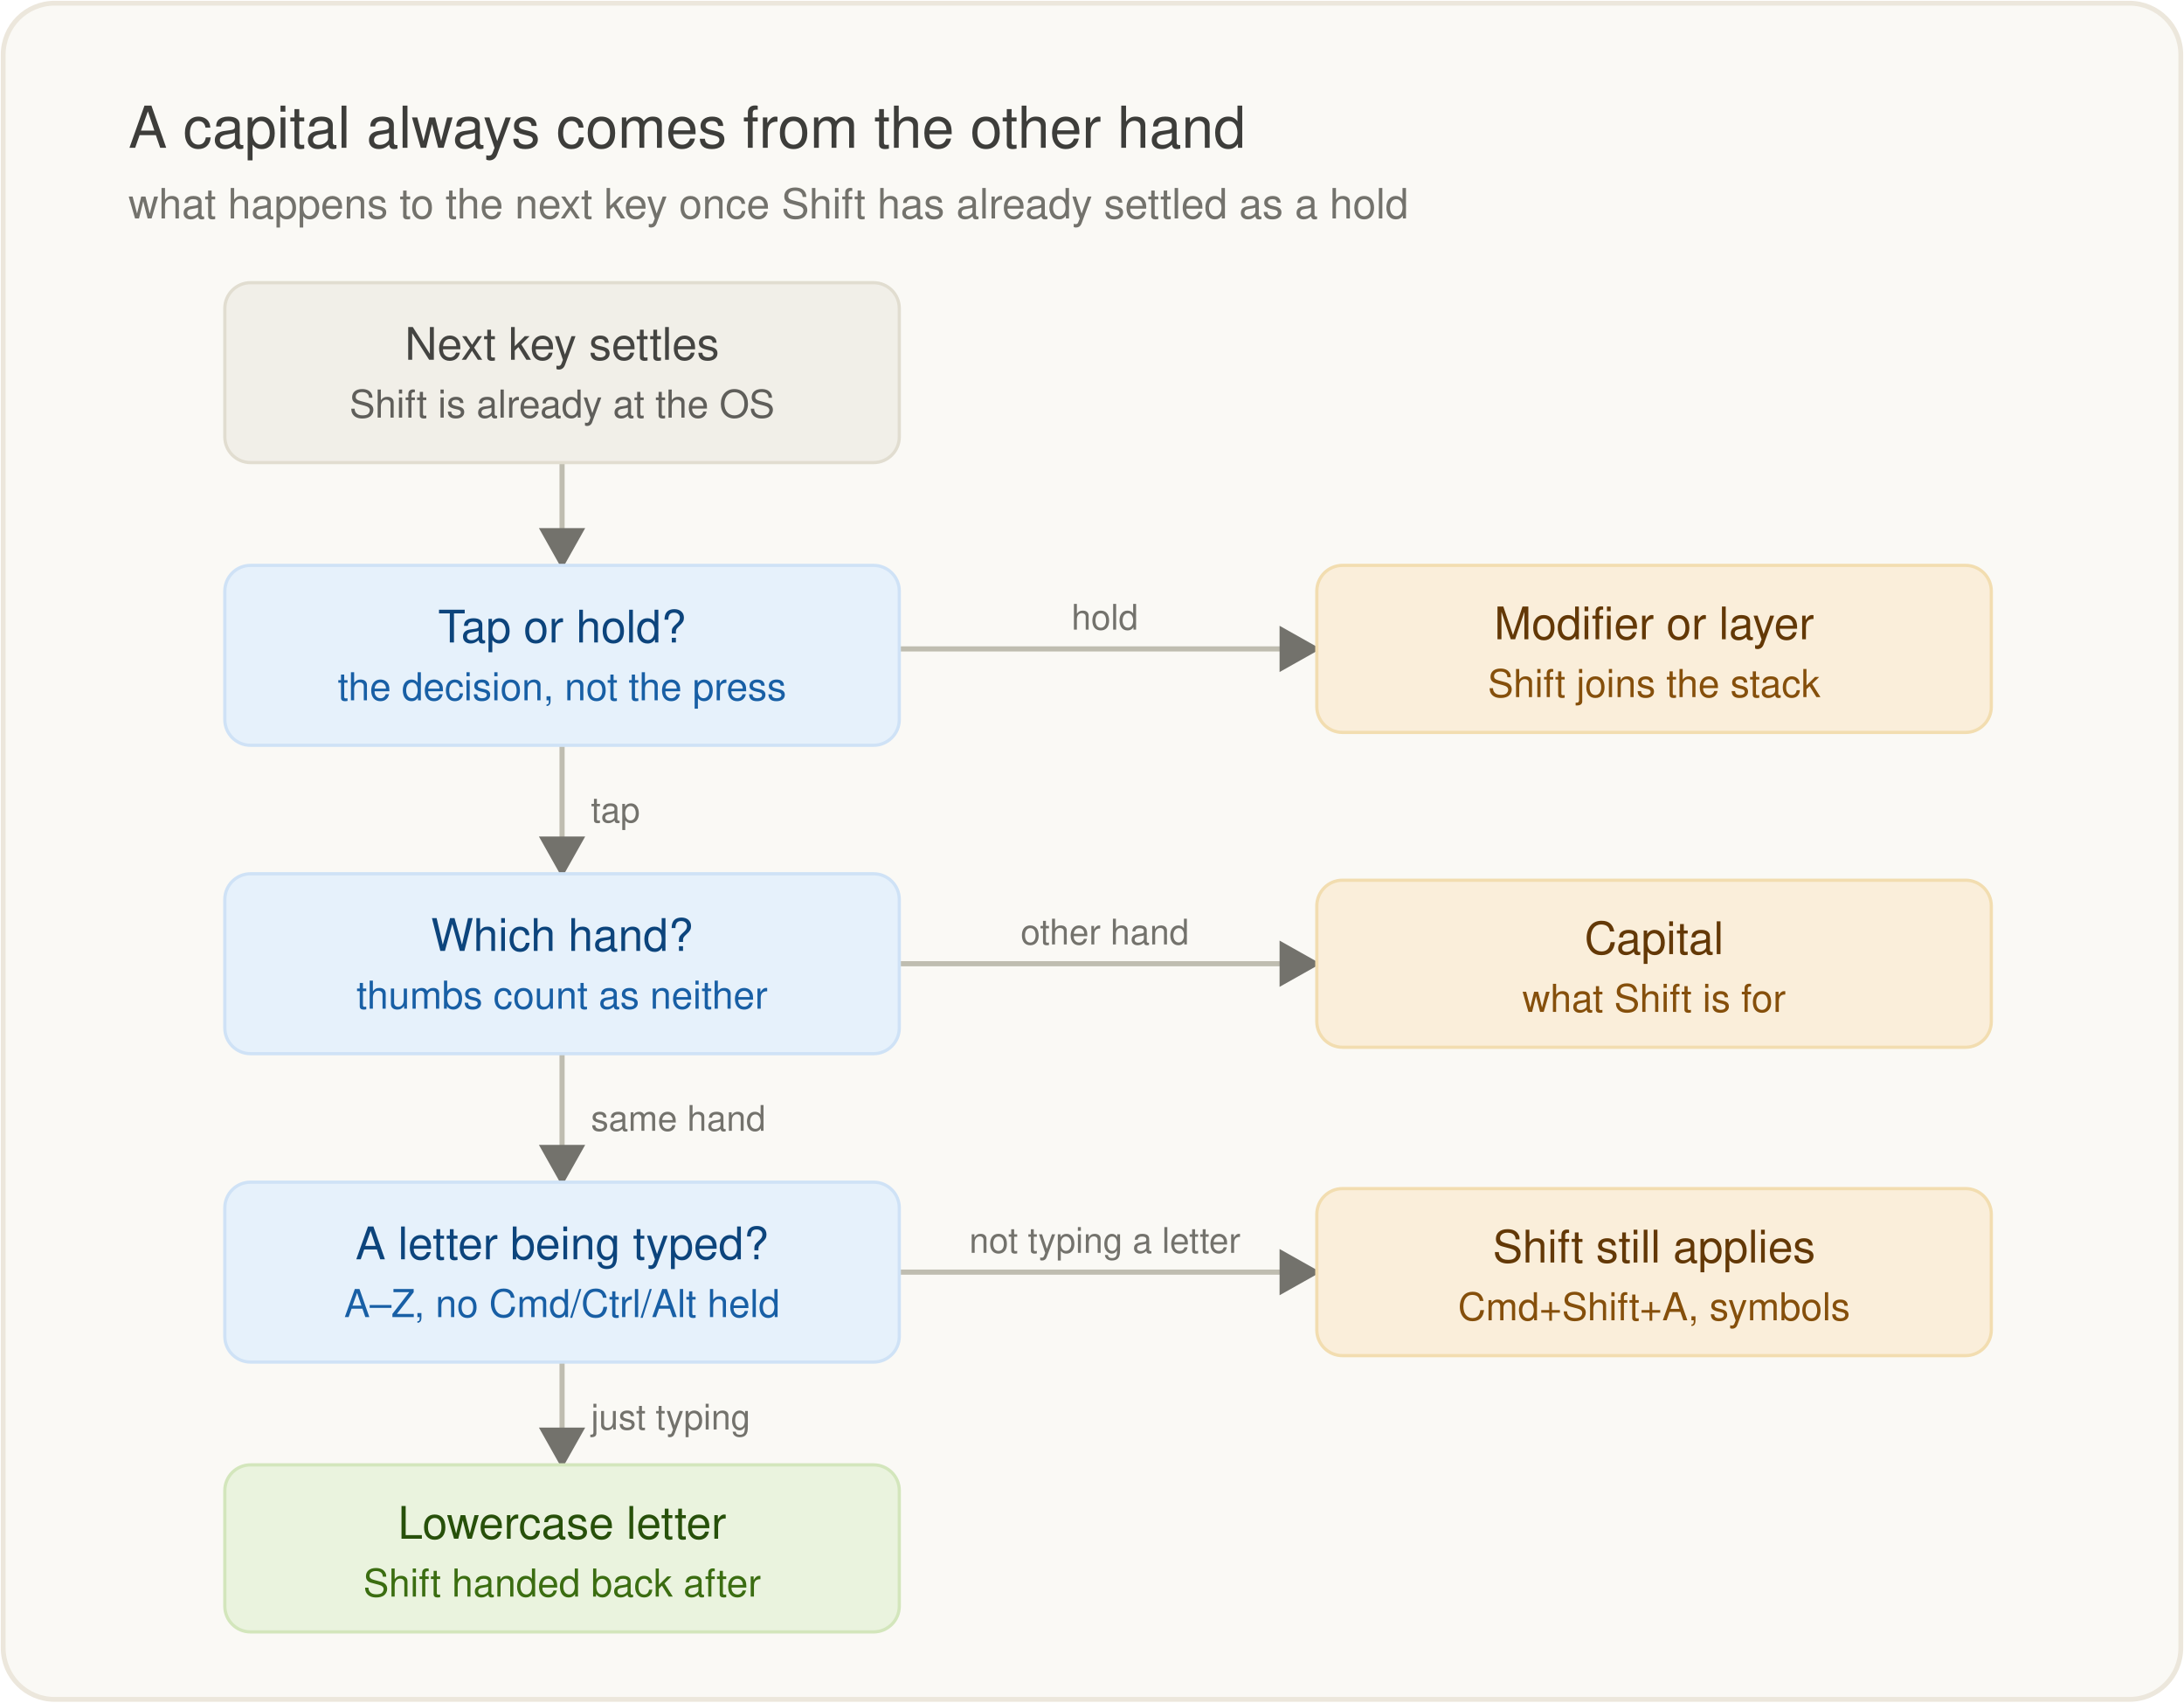
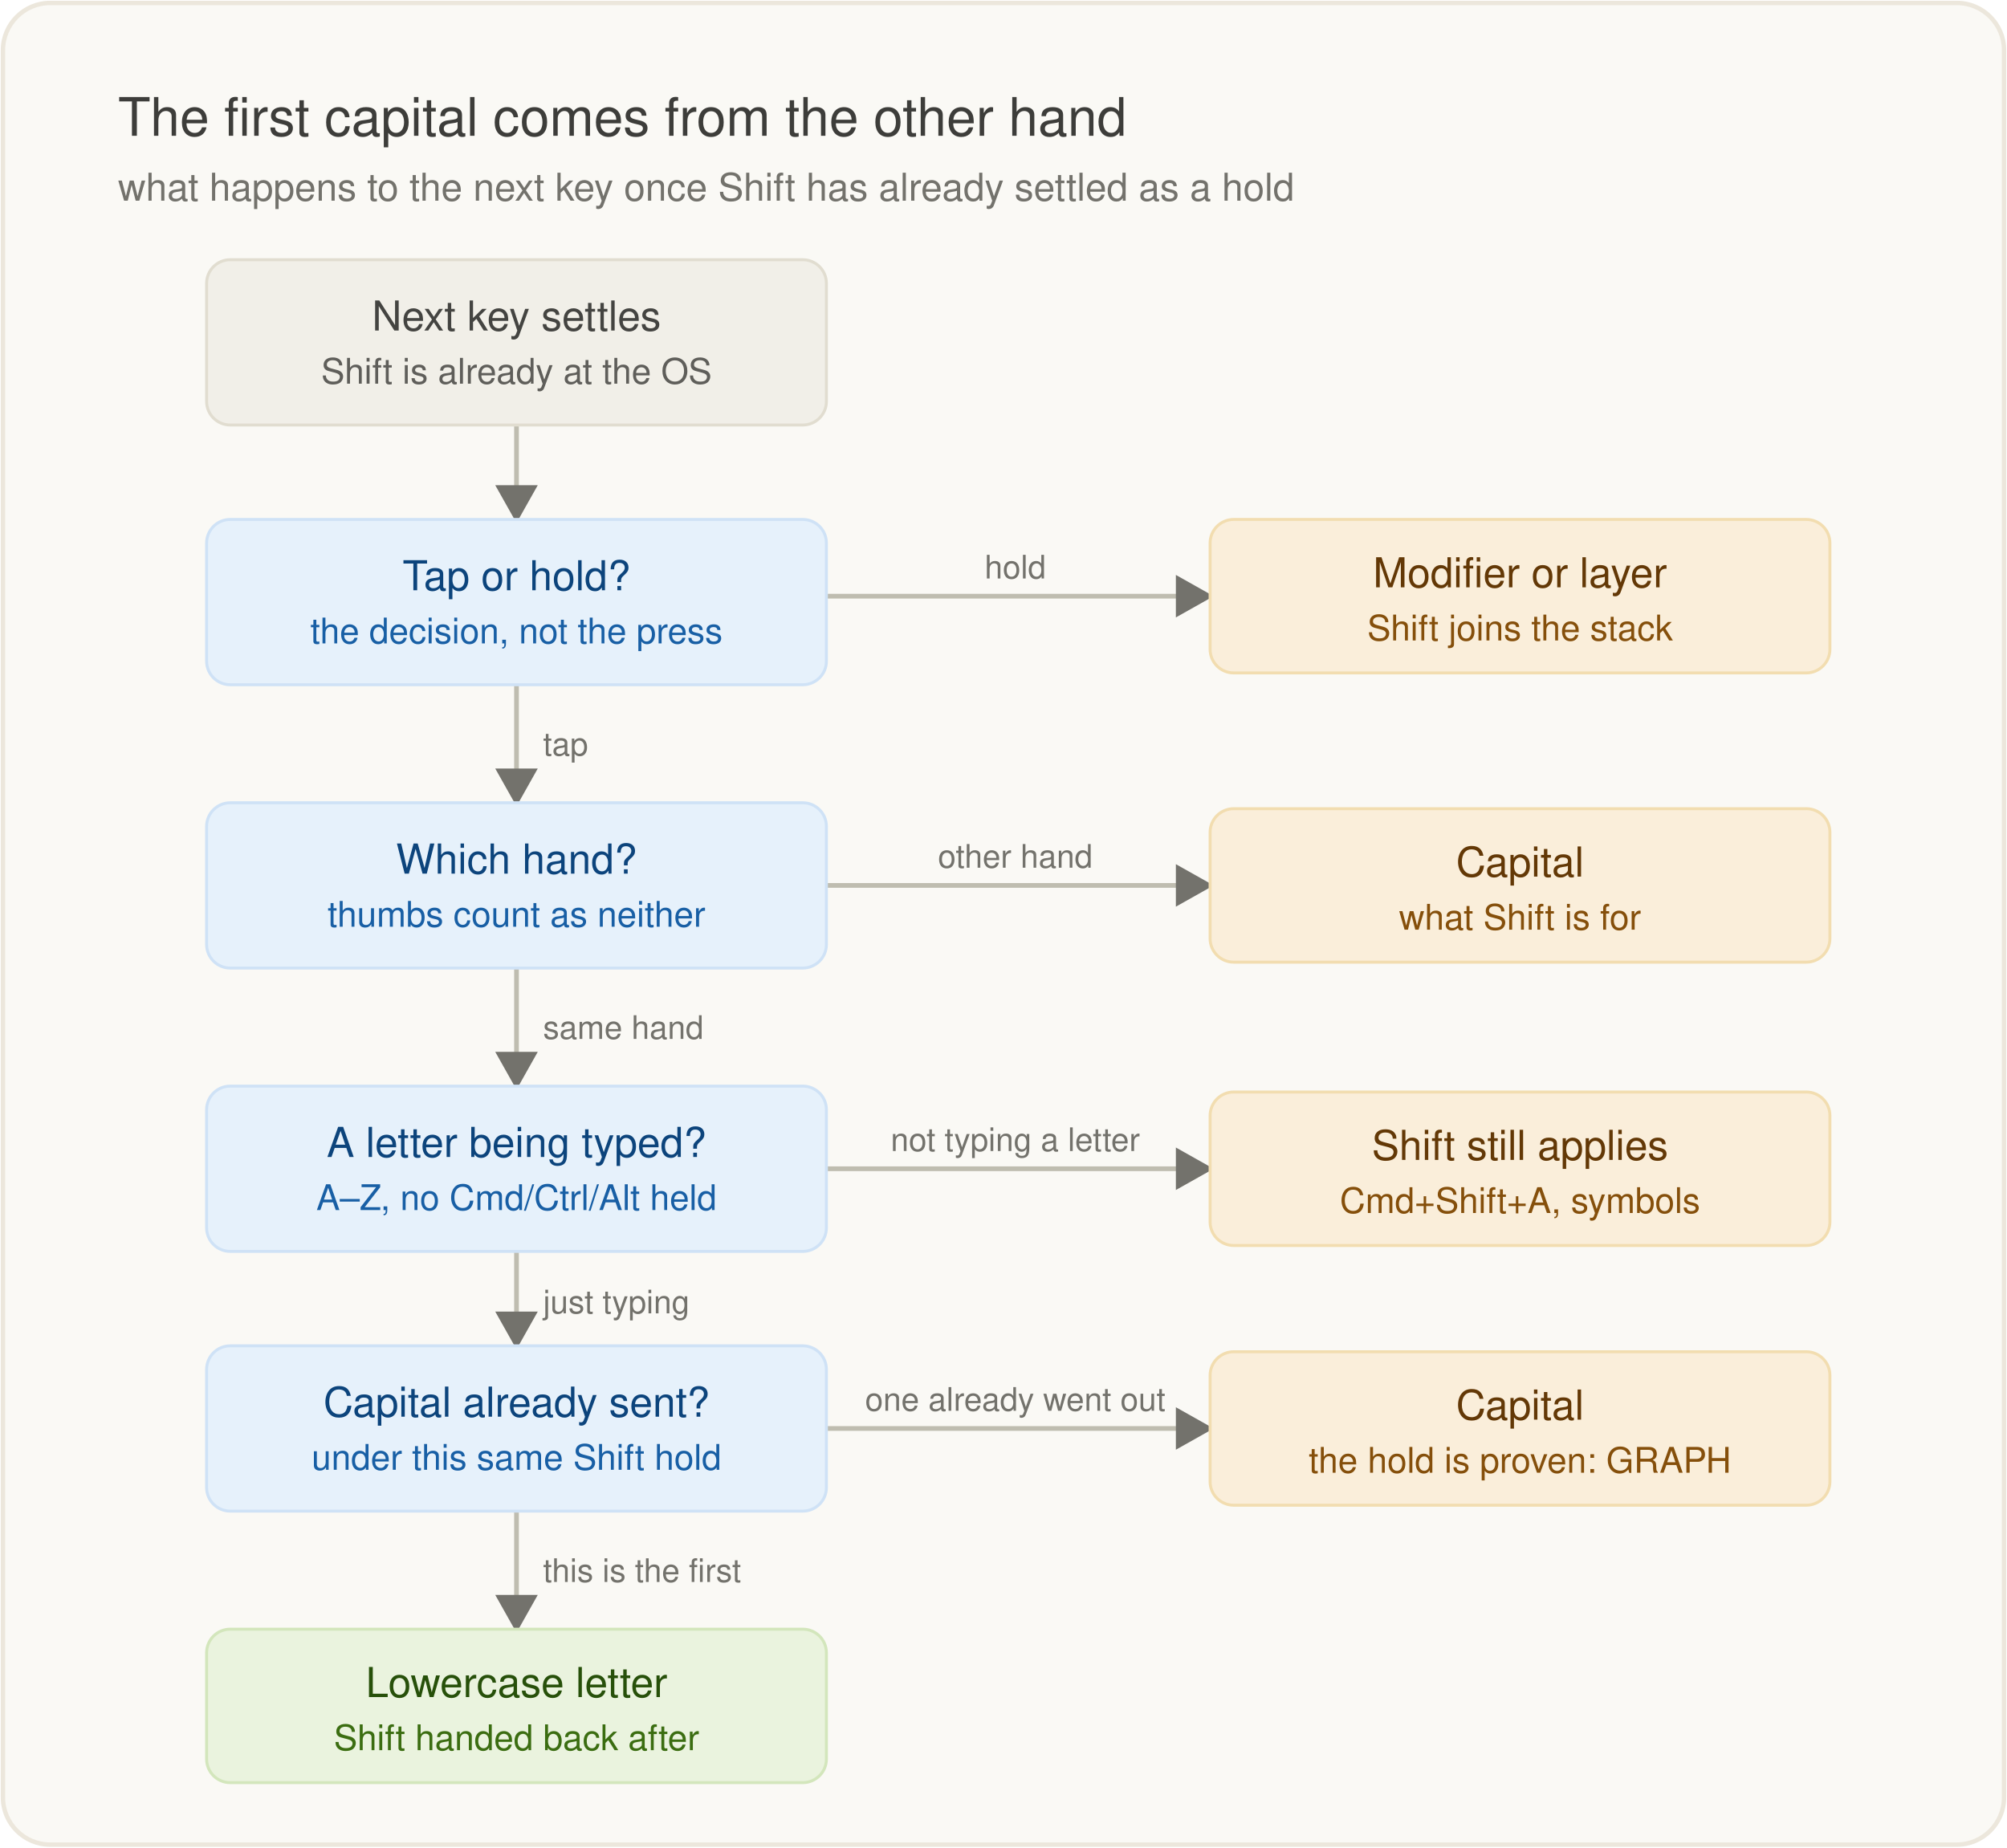
- <svg xmlns="http://www.w3.org/2000/svg" width="680" height="530" viewBox="0 0 680 530" role="img" font-family="-apple-system,BlinkMacSystemFont,'Segoe UI',Helvetica,Arial,sans-serif">
+ <svg xmlns="http://www.w3.org/2000/svg" width="680" height="626" viewBox="0 0 680 626" role="img" font-family="-apple-system,BlinkMacSystemFont,'Segoe UI',Helvetica,Arial,sans-serif">
  <defs>
    <marker id="ah" markerWidth="9" markerHeight="9" refX="6" refY="4.5" orient="auto">
      <path d="M0,0 L8,4.5 L0,9 z" fill="#73726c" />
    </marker>
  </defs>
-   <rect x="1" y="1" width="678" height="528" rx="16" fill="#FAF9F5" stroke="#ECE7DC" stroke-width="1.5" />
-   <text x="40" y="46" font-size="18" font-weight="500" fill="#3d3d3a">A capital always comes from the other hand</text>
+   <rect x="1" y="1" width="678" height="624" rx="16" fill="#FAF9F5" stroke="#ECE7DC" stroke-width="1.5" />
+   <text x="40" y="46" font-size="18" font-weight="500" fill="#3d3d3a">The first capital comes from the other hand</text>
  <text x="40" y="68" font-size="13" fill="#73726c">what happens to the next key once Shift has already settled as a hold</text>
  <path d="M175,144 L175,174" fill="none" stroke="#bfbdb0" stroke-width="1.6" marker-end="url(#ah)" />
  <path d="M175,232 L175,270" fill="none" stroke="#bfbdb0" stroke-width="1.6" marker-end="url(#ah)" />
  <path d="M175,328 L175,366" fill="none" stroke="#bfbdb0" stroke-width="1.6" marker-end="url(#ah)" />
  <path d="M175,424 L175,454" fill="none" stroke="#bfbdb0" stroke-width="1.6" marker-end="url(#ah)" />
+   <path d="M175,512 L175,550" fill="none" stroke="#bfbdb0" stroke-width="1.6" marker-end="url(#ah)" />
  <text x="184" y="256" font-size="11" fill="#73726c">tap</text>
  <text x="184" y="352" font-size="11" fill="#73726c">same hand</text>
  <text x="184" y="445" font-size="11" fill="#73726c">just typing</text>
+   <text x="184" y="536" font-size="11" fill="#73726c">this is the first</text>
  <path d="M280,202 L408,202" fill="none" stroke="#bfbdb0" stroke-width="1.6" marker-end="url(#ah)" />
  <path d="M280,300 L408,300" fill="none" stroke="#bfbdb0" stroke-width="1.6" marker-end="url(#ah)" />
  <path d="M280,396 L408,396" fill="none" stroke="#bfbdb0" stroke-width="1.6" marker-end="url(#ah)" />
+   <path d="M280,484 L408,484" fill="none" stroke="#bfbdb0" stroke-width="1.6" marker-end="url(#ah)" />
  <text x="344" y="196" font-size="11" fill="#73726c" text-anchor="middle">hold</text>
  <text x="344" y="294" font-size="11" fill="#73726c" text-anchor="middle">other hand</text>
  <text x="344" y="390" font-size="11" fill="#73726c" text-anchor="middle">not typing a letter</text>
+   <text x="344" y="478" font-size="11" fill="#73726c" text-anchor="middle">one already went out</text>
  <rect x="70" y="88" width="210" height="56" rx="8" fill="#F1EFE8" stroke="#E1DDD0" />
  <text x="175" y="112" font-size="14" font-weight="500" fill="#444441" text-anchor="middle">Next key settles</text>
  <text x="175" y="130" font-size="12" fill="#5F5E5A" text-anchor="middle">Shift is already at the OS</text>
  <rect x="70" y="176" width="210" height="56" rx="8" fill="#E6F1FB" stroke="#CFE2F6" />
  <text x="175" y="200" font-size="14" font-weight="500" fill="#0C447C" text-anchor="middle">Tap or hold?</text>
  <text x="175" y="218" font-size="12" fill="#185FA5" text-anchor="middle">the decision, not the press</text>
  <rect x="70" y="272" width="210" height="56" rx="8" fill="#E6F1FB" stroke="#CFE2F6" />
  <text x="175" y="296" font-size="14" font-weight="500" fill="#0C447C" text-anchor="middle">Which hand?</text>
  <text x="175" y="314" font-size="12" fill="#185FA5" text-anchor="middle">thumbs count as neither</text>
  <rect x="70" y="368" width="210" height="56" rx="8" fill="#E6F1FB" stroke="#CFE2F6" />
  <text x="175" y="392" font-size="14" font-weight="500" fill="#0C447C" text-anchor="middle">A letter being typed?</text>
  <text x="175" y="410" font-size="12" fill="#185FA5" text-anchor="middle">A–Z, no Cmd/Ctrl/Alt held</text>
-   <rect x="70" y="456" width="210" height="52" rx="8" fill="#EAF3DE" stroke="#D3E6BC" />
-   <text x="175" y="479" font-size="14" font-weight="500" fill="#27500A" text-anchor="middle">Lowercase letter</text>
-   <text x="175" y="497" font-size="12" fill="#3B6D11" text-anchor="middle">Shift handed back after</text>
+   <rect x="70" y="456" width="210" height="56" rx="8" fill="#E6F1FB" stroke="#CFE2F6" />
+   <text x="175" y="480" font-size="14" font-weight="500" fill="#0C447C" text-anchor="middle">Capital already sent?</text>
+   <text x="175" y="498" font-size="12" fill="#185FA5" text-anchor="middle">under this same Shift hold</text>
+   <rect x="70" y="552" width="210" height="52" rx="8" fill="#EAF3DE" stroke="#D3E6BC" />
+   <text x="175" y="575" font-size="14" font-weight="500" fill="#27500A" text-anchor="middle">Lowercase letter</text>
+   <text x="175" y="593" font-size="12" fill="#3B6D11" text-anchor="middle">Shift handed back after</text>
  <rect x="410" y="176" width="210" height="52" rx="8" fill="#FAEEDA" stroke="#F2DDB0" />
  <text x="515" y="199" font-size="14" font-weight="500" fill="#633806" text-anchor="middle">Modifier or layer</text>
  <text x="515" y="217" font-size="12" fill="#854F0B" text-anchor="middle">Shift joins the stack</text>
  <rect x="410" y="274" width="210" height="52" rx="8" fill="#FAEEDA" stroke="#F2DDB0" />
  <text x="515" y="297" font-size="14" font-weight="500" fill="#633806" text-anchor="middle">Capital</text>
  <text x="515" y="315" font-size="12" fill="#854F0B" text-anchor="middle">what Shift is for</text>
  <rect x="410" y="370" width="210" height="52" rx="8" fill="#FAEEDA" stroke="#F2DDB0" />
  <text x="515" y="393" font-size="14" font-weight="500" fill="#633806" text-anchor="middle">Shift still applies</text>
  <text x="515" y="411" font-size="12" fill="#854F0B" text-anchor="middle">Cmd+Shift+A, symbols</text>
+   <rect x="410" y="458" width="210" height="52" rx="8" fill="#FAEEDA" stroke="#F2DDB0" />
+   <text x="515" y="481" font-size="14" font-weight="500" fill="#633806" text-anchor="middle">Capital</text>
+   <text x="515" y="499" font-size="12" fill="#854F0B" text-anchor="middle">the hold is proven: GRAPH</text>
</svg>
